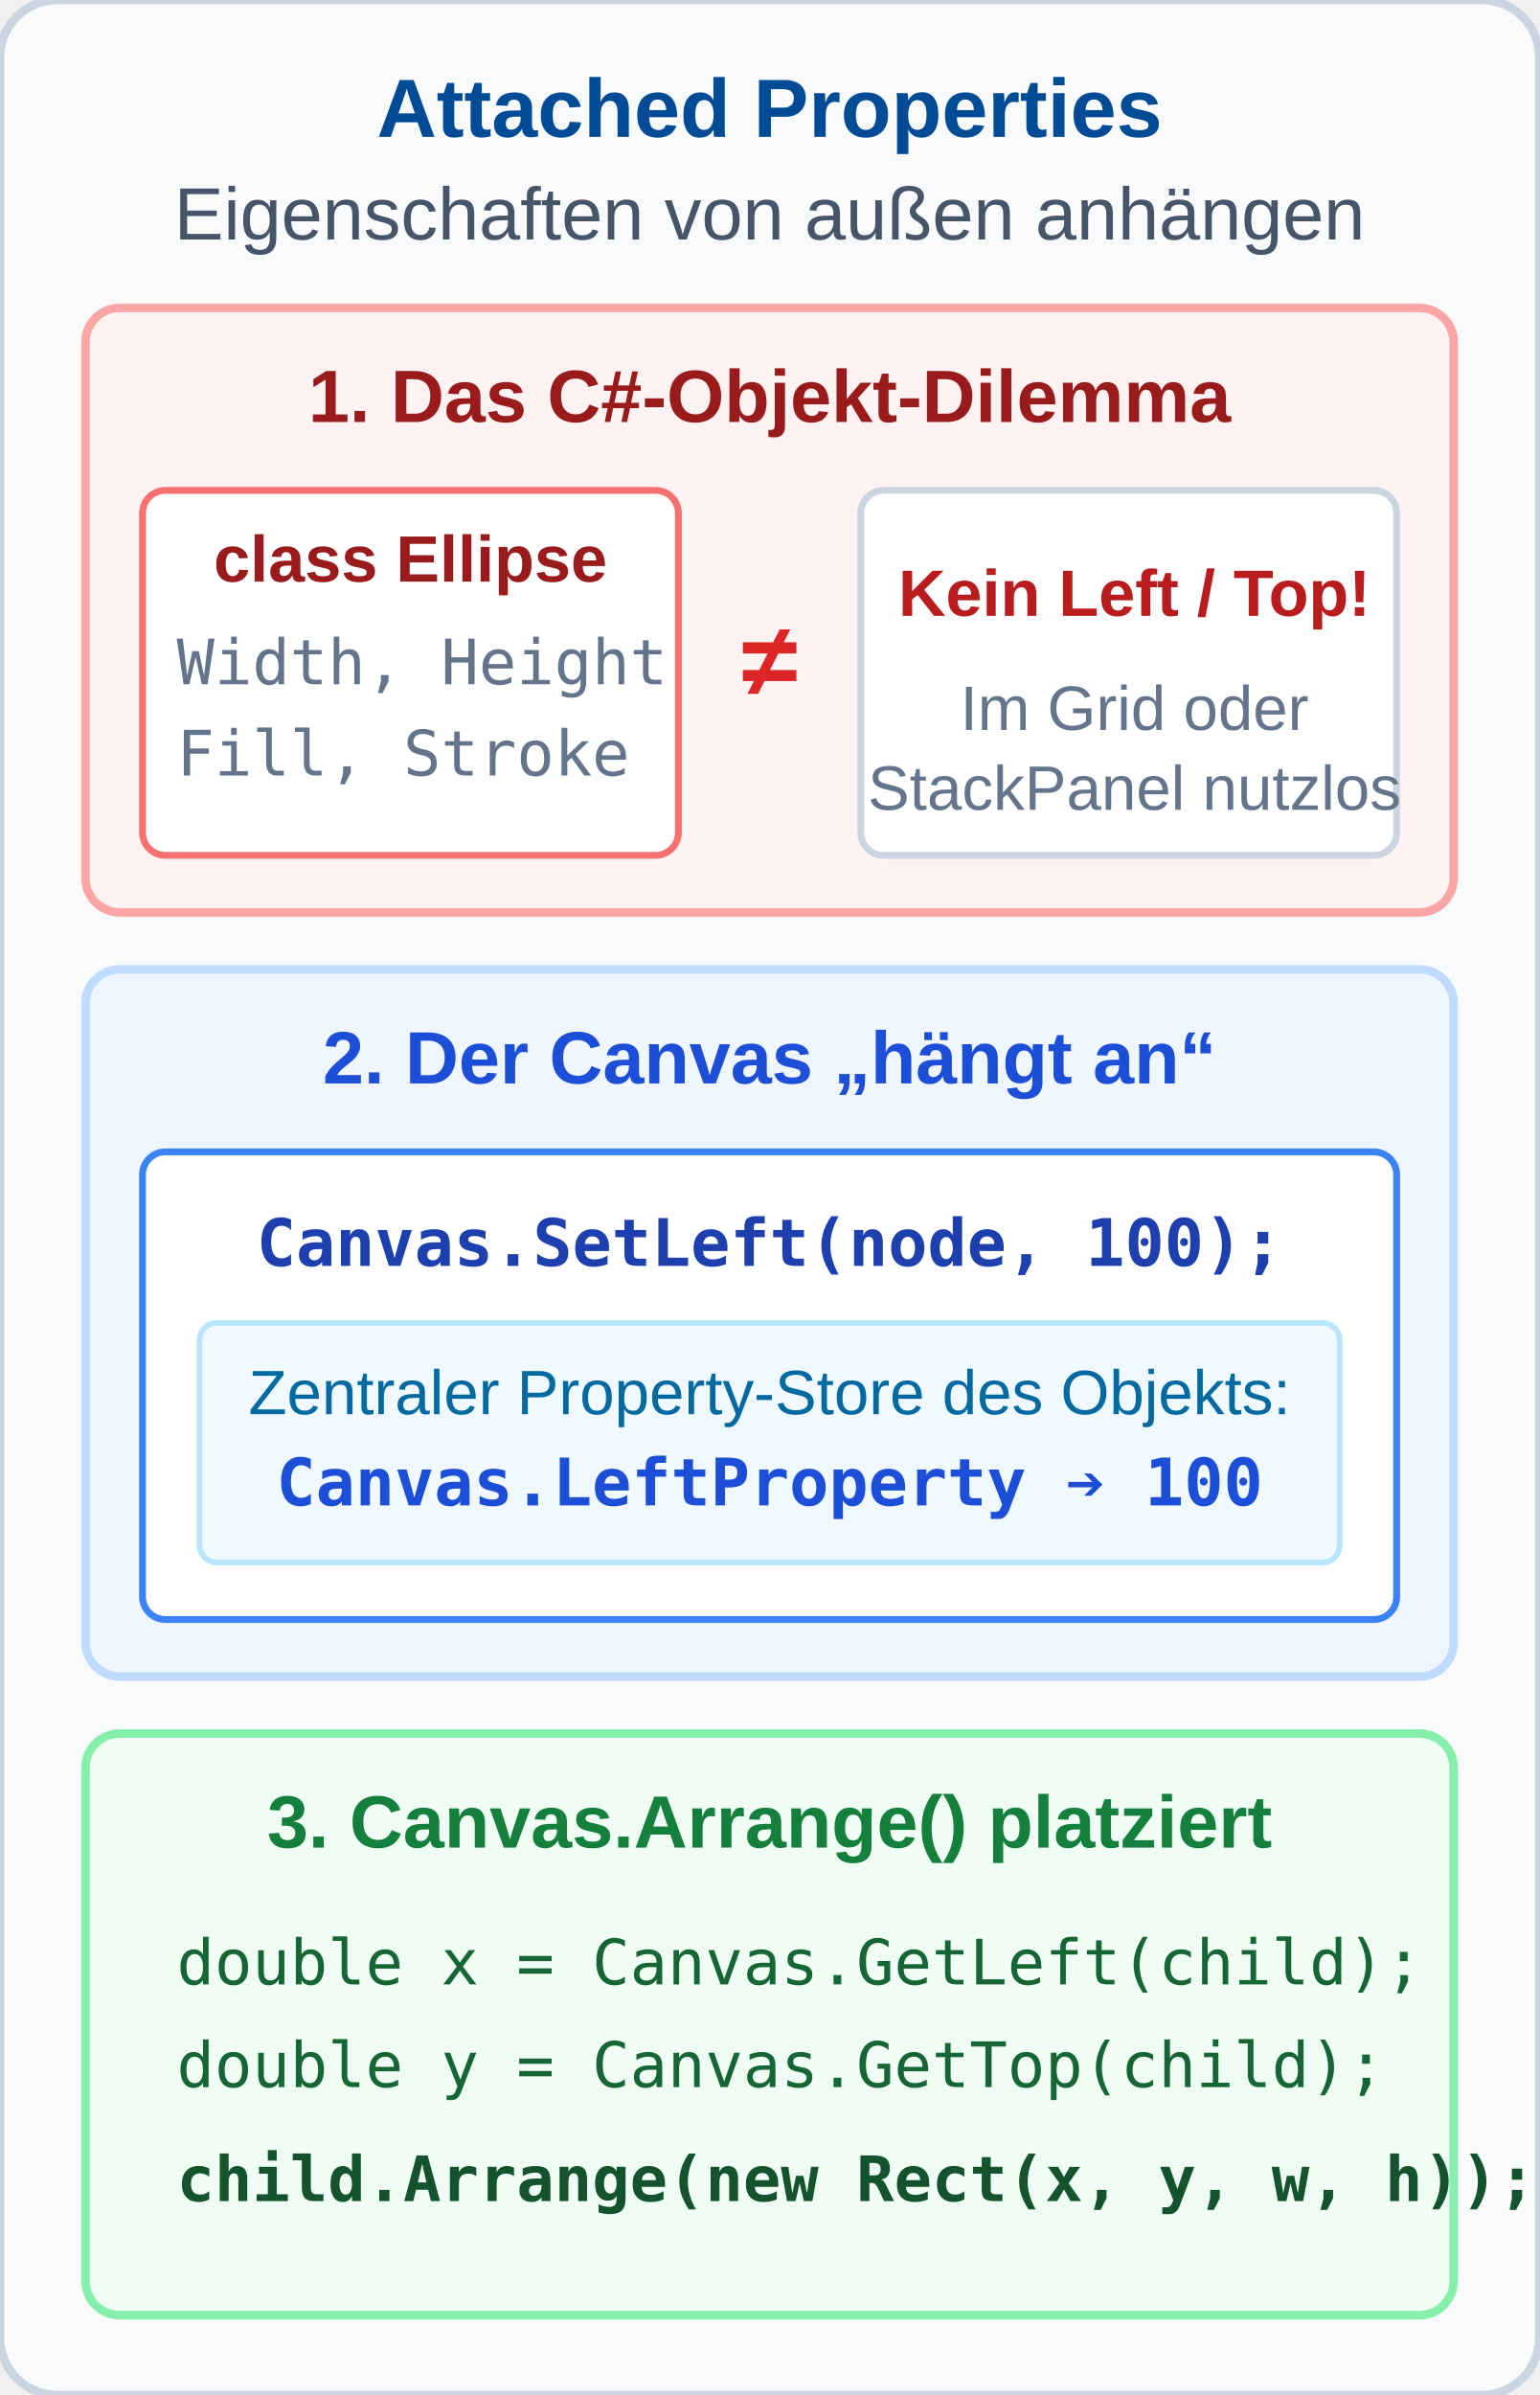
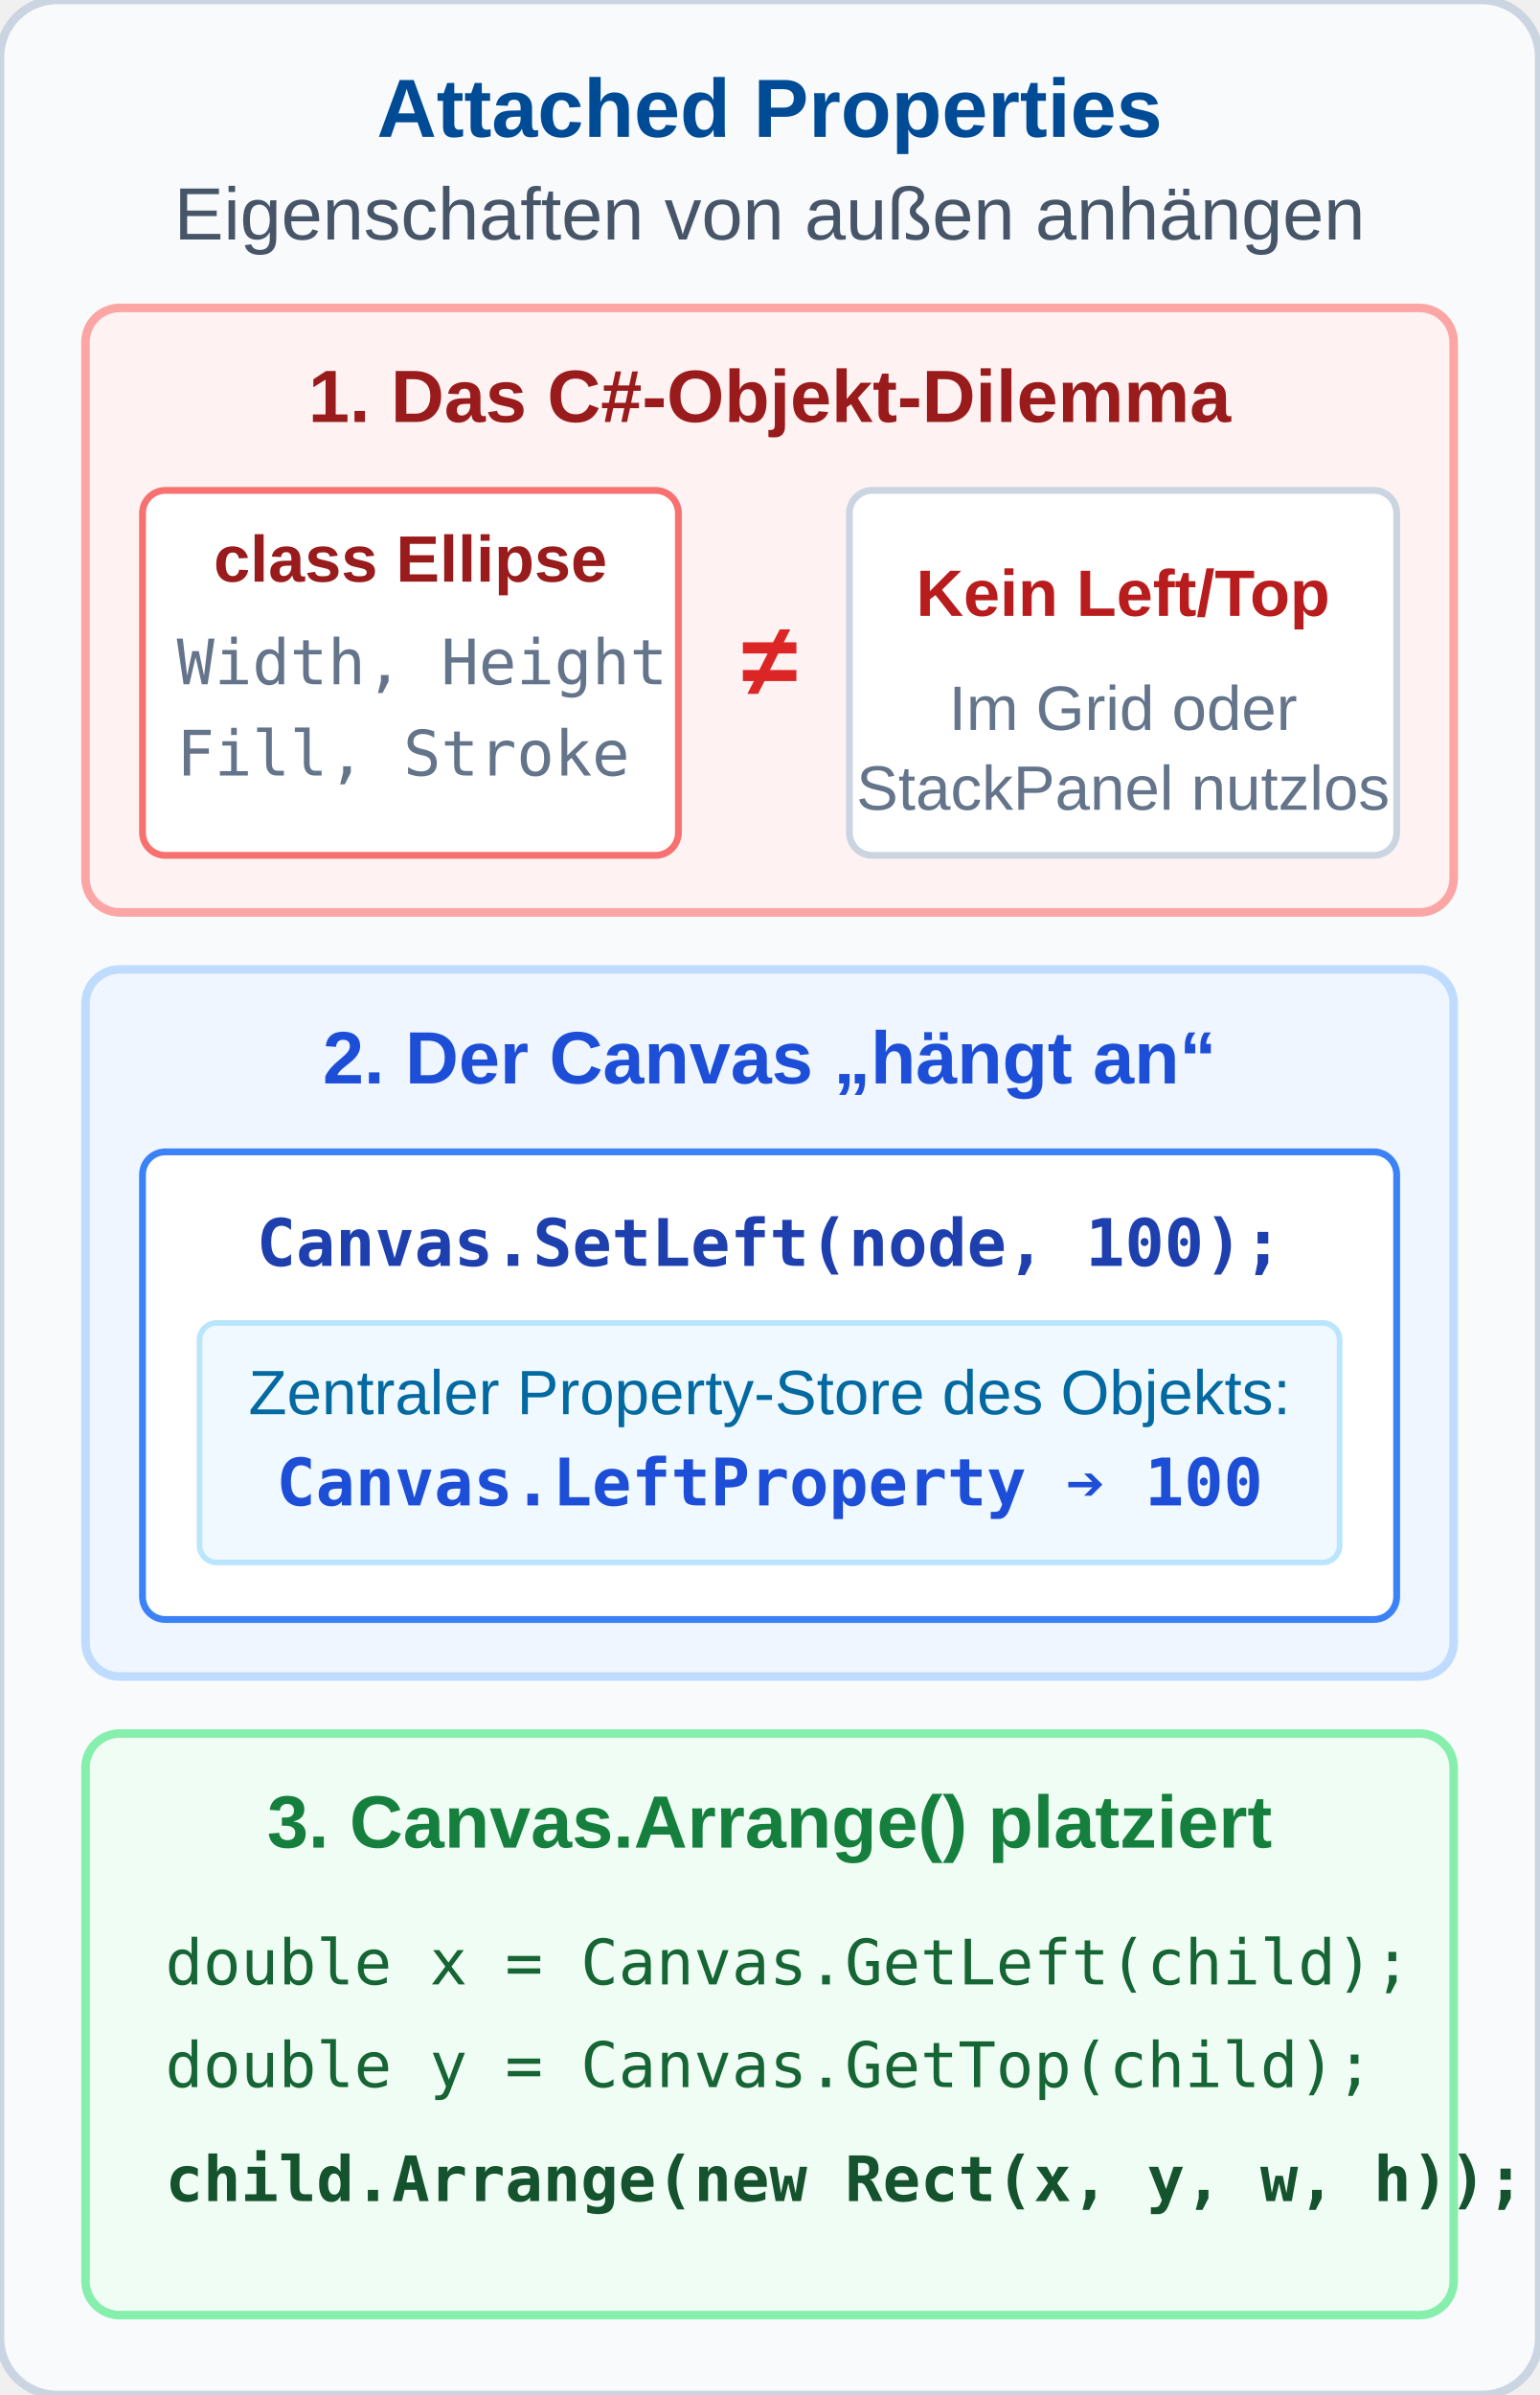
<svg xmlns="http://www.w3.org/2000/svg" viewBox="0 0 270 420" width="270" height="420">
  <defs>
    <style>
      .hdr { font-family: 'Segoe UI', Arial, sans-serif; font-size: 14.5px; font-weight: bold; fill: #004B96; text-anchor: middle; }
      .sub { font-family: 'Segoe UI', Arial, sans-serif; font-size: 13px; fill: #475569; text-anchor: middle; }
      .lbl { font-family: 'Segoe UI', Arial, sans-serif; font-size: 13px; font-weight: bold; text-anchor: middle; }
      .desc { font-family: 'Segoe UI', Arial, sans-serif; font-size: 12.5px; fill: #334155; }
      .code { font-family: 'Consolas', monospace; font-size: 11px; fill: #0369a1; }
    </style>
  </defs>
  <rect width="270" height="420" rx="10" fill="#f8fafc" stroke="#cbd5e1" stroke-width="1.5" />
  <text x="135" y="24" class="hdr">Attached Properties</text>
  <text x="135" y="42" class="sub">Eigenschaften von außen anhängen</text>
  <g transform="translate(15, 54)">
    <rect width="240" height="106" rx="6" fill="#fef2f2" stroke="#fca5a5" stroke-width="1.5" />
    <text x="120" y="20" class="lbl" style="fill: #991b1b;">1. Das C#-Objekt-Dilemma</text>
    <rect x="10" y="32" width="94" height="64" rx="4" fill="#ffffff" stroke="#f87171" stroke-width="1.2" />
    <text x="57" y="48" class="lbl" style="font-size: 11.5px; fill: #991b1b; text-anchor: middle;">class Ellipse</text>
    <text x="16" y="66" class="code" style="font-size: 11px; fill: #64748b;">Width, Height</text>
    <text x="16" y="82" class="code" style="font-size: 11px; fill: #64748b;">Fill, Stroke</text>
    <text x="120" y="68" class="lbl" style="font-size: 18px; fill: #dc2626; text-anchor: middle;">≠</text>
-     <g transform="translate(136, 32)">
-       <rect width="94" height="64" rx="4" fill="#ffffff" stroke="#cbd5e1" stroke-width="1.2" />
-       <text x="48" y="22" class="desc" style="font-size: 11.5px; font-weight: bold; fill: #b91c1c; text-anchor: middle;">Kein Left / Top!</text>
+     <g transform="translate(134, 32)">
+       <rect width="96" height="64" rx="4" fill="#ffffff" stroke="#cbd5e1" stroke-width="1.2" />
+       <text x="48" y="22" class="desc" style="font-size: 11.5px; font-weight: bold; fill: #b91c1c; text-anchor: middle;">Kein Left/Top</text>
      <text x="48" y="42" class="desc" style="font-size: 11px; fill: #64748b; text-anchor: middle;">Im Grid oder</text>
      <text x="48" y="56" class="desc" style="font-size: 11px; fill: #64748b; text-anchor: middle;">StackPanel nutzlos</text>
    </g>
  </g>
  <g transform="translate(15, 170)">
    <rect width="240" height="124" rx="6" fill="#eff6ff" stroke="#bfdbfe" stroke-width="1.5" />
    <text x="120" y="20" class="lbl" style="fill: #1d4ed8;">2. Der Canvas „hängt an“</text>
    <g transform="translate(10, 32)">
      <rect width="220" height="82" rx="4" fill="#ffffff" stroke="#3b82f6" stroke-width="1.2" />
      <text x="110" y="20" class="code" style="font-size: 11.5px; fill: #1e40af; font-weight: bold; text-anchor: middle;">Canvas.SetLeft(node, 100);</text>
      <g transform="translate(10, 30)">
        <rect width="200" height="42" rx="3" fill="#f0f9ff" stroke="#bae6fd" stroke-width="1" />
        <text x="100" y="16" class="desc" style="font-size: 11px; fill: #0369a1; text-anchor: middle;">Zentraler Property-Store des Objekts:</text>
        <text x="100" y="32" class="code" style="font-size: 11.5px; font-weight: bold; fill: #1d4ed8; text-anchor: middle;">Canvas.LeftProperty ➔ 100</text>
      </g>
    </g>
  </g>
  <g transform="translate(15, 304)">
    <rect width="240" height="102" rx="6" fill="#f0fdf4" stroke="#86efac" stroke-width="1.5" />
    <text x="120" y="20" class="lbl" style="fill: #15803d;">3. Canvas.Arrange() platziert</text>
-     <text x="16" y="44" class="code" style="fill: #166534;">double x = Canvas.GetLeft(child);</text>
-     <text x="16" y="62" class="code" style="fill: #166534;">double y = Canvas.GetTop(child);</text>
-     <text x="16" y="82" class="code" style="font-weight: bold; fill: #14532d;">child.Arrange(new Rect(x, y, w, h));</text>
+     <text x="14" y="44" class="code" style="fill: #166534;">double x = Canvas.GetLeft(child);</text>
+     <text x="14" y="62" class="code" style="fill: #166534;">double y = Canvas.GetTop(child);</text>
+     <text x="14" y="82" class="code" style="font-size: 11px; font-weight: bold; fill: #14532d;">child.Arrange(new Rect(x, y, w, h));</text>
  </g>
</svg>
